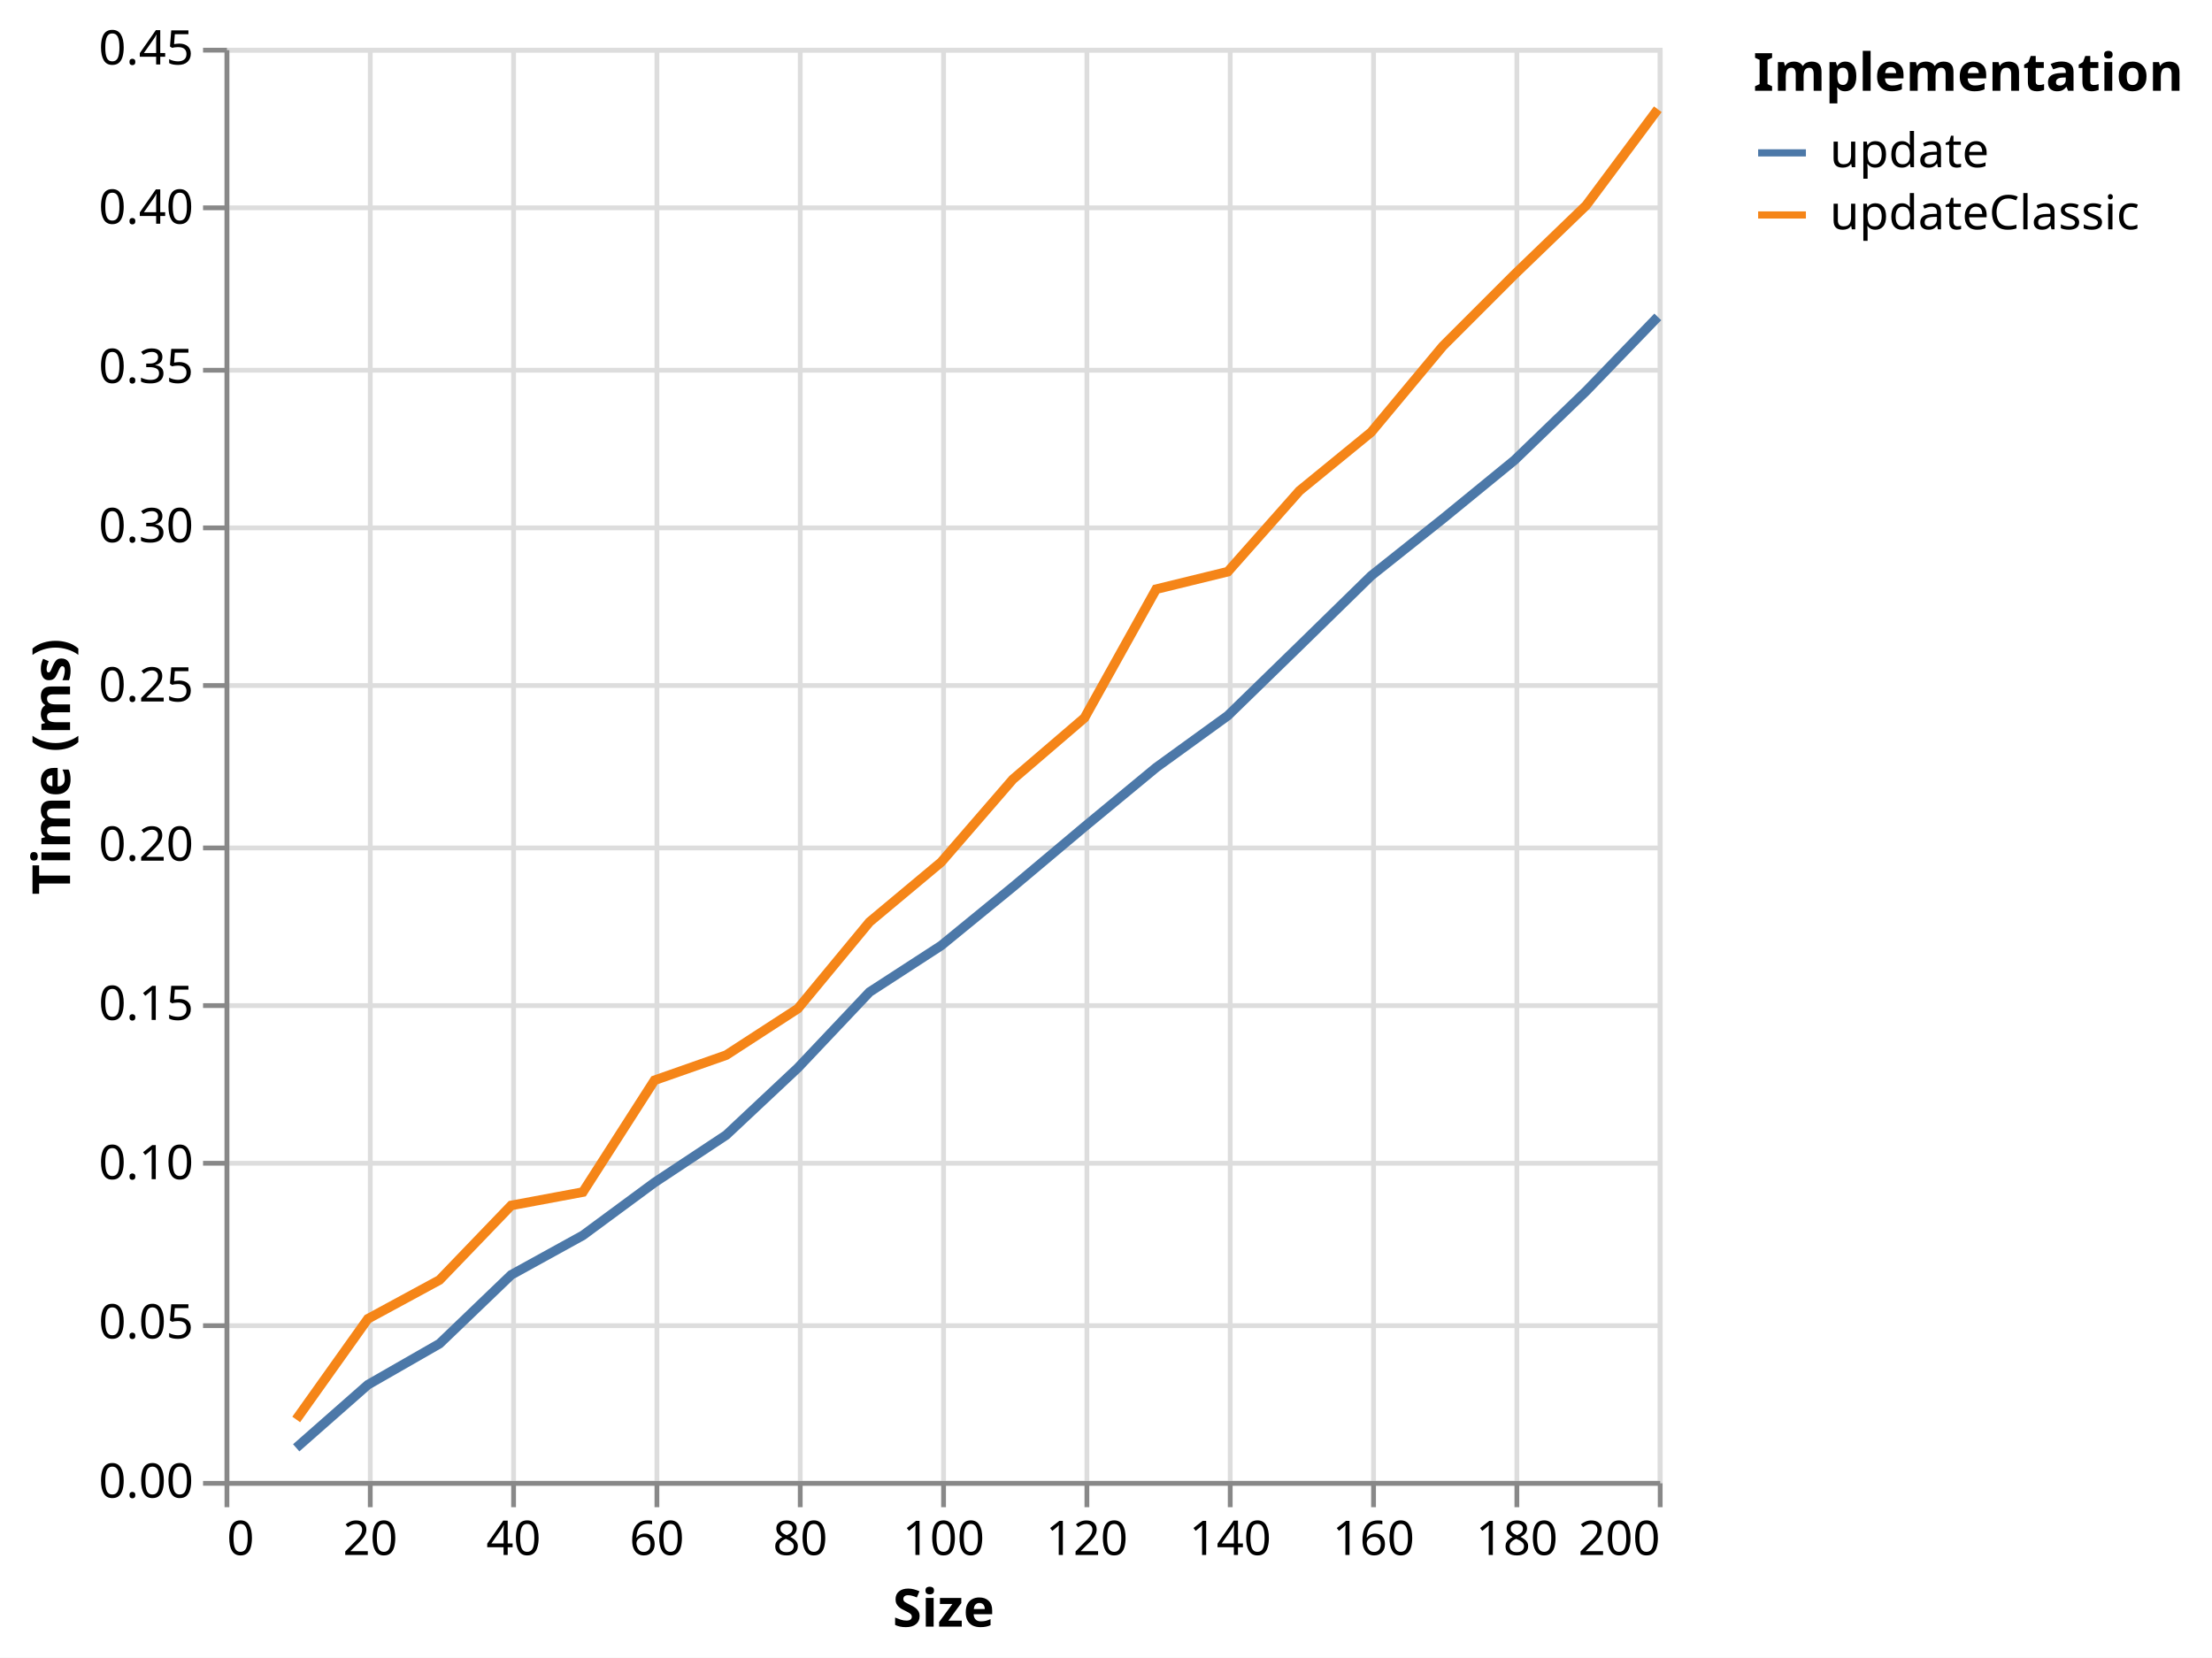
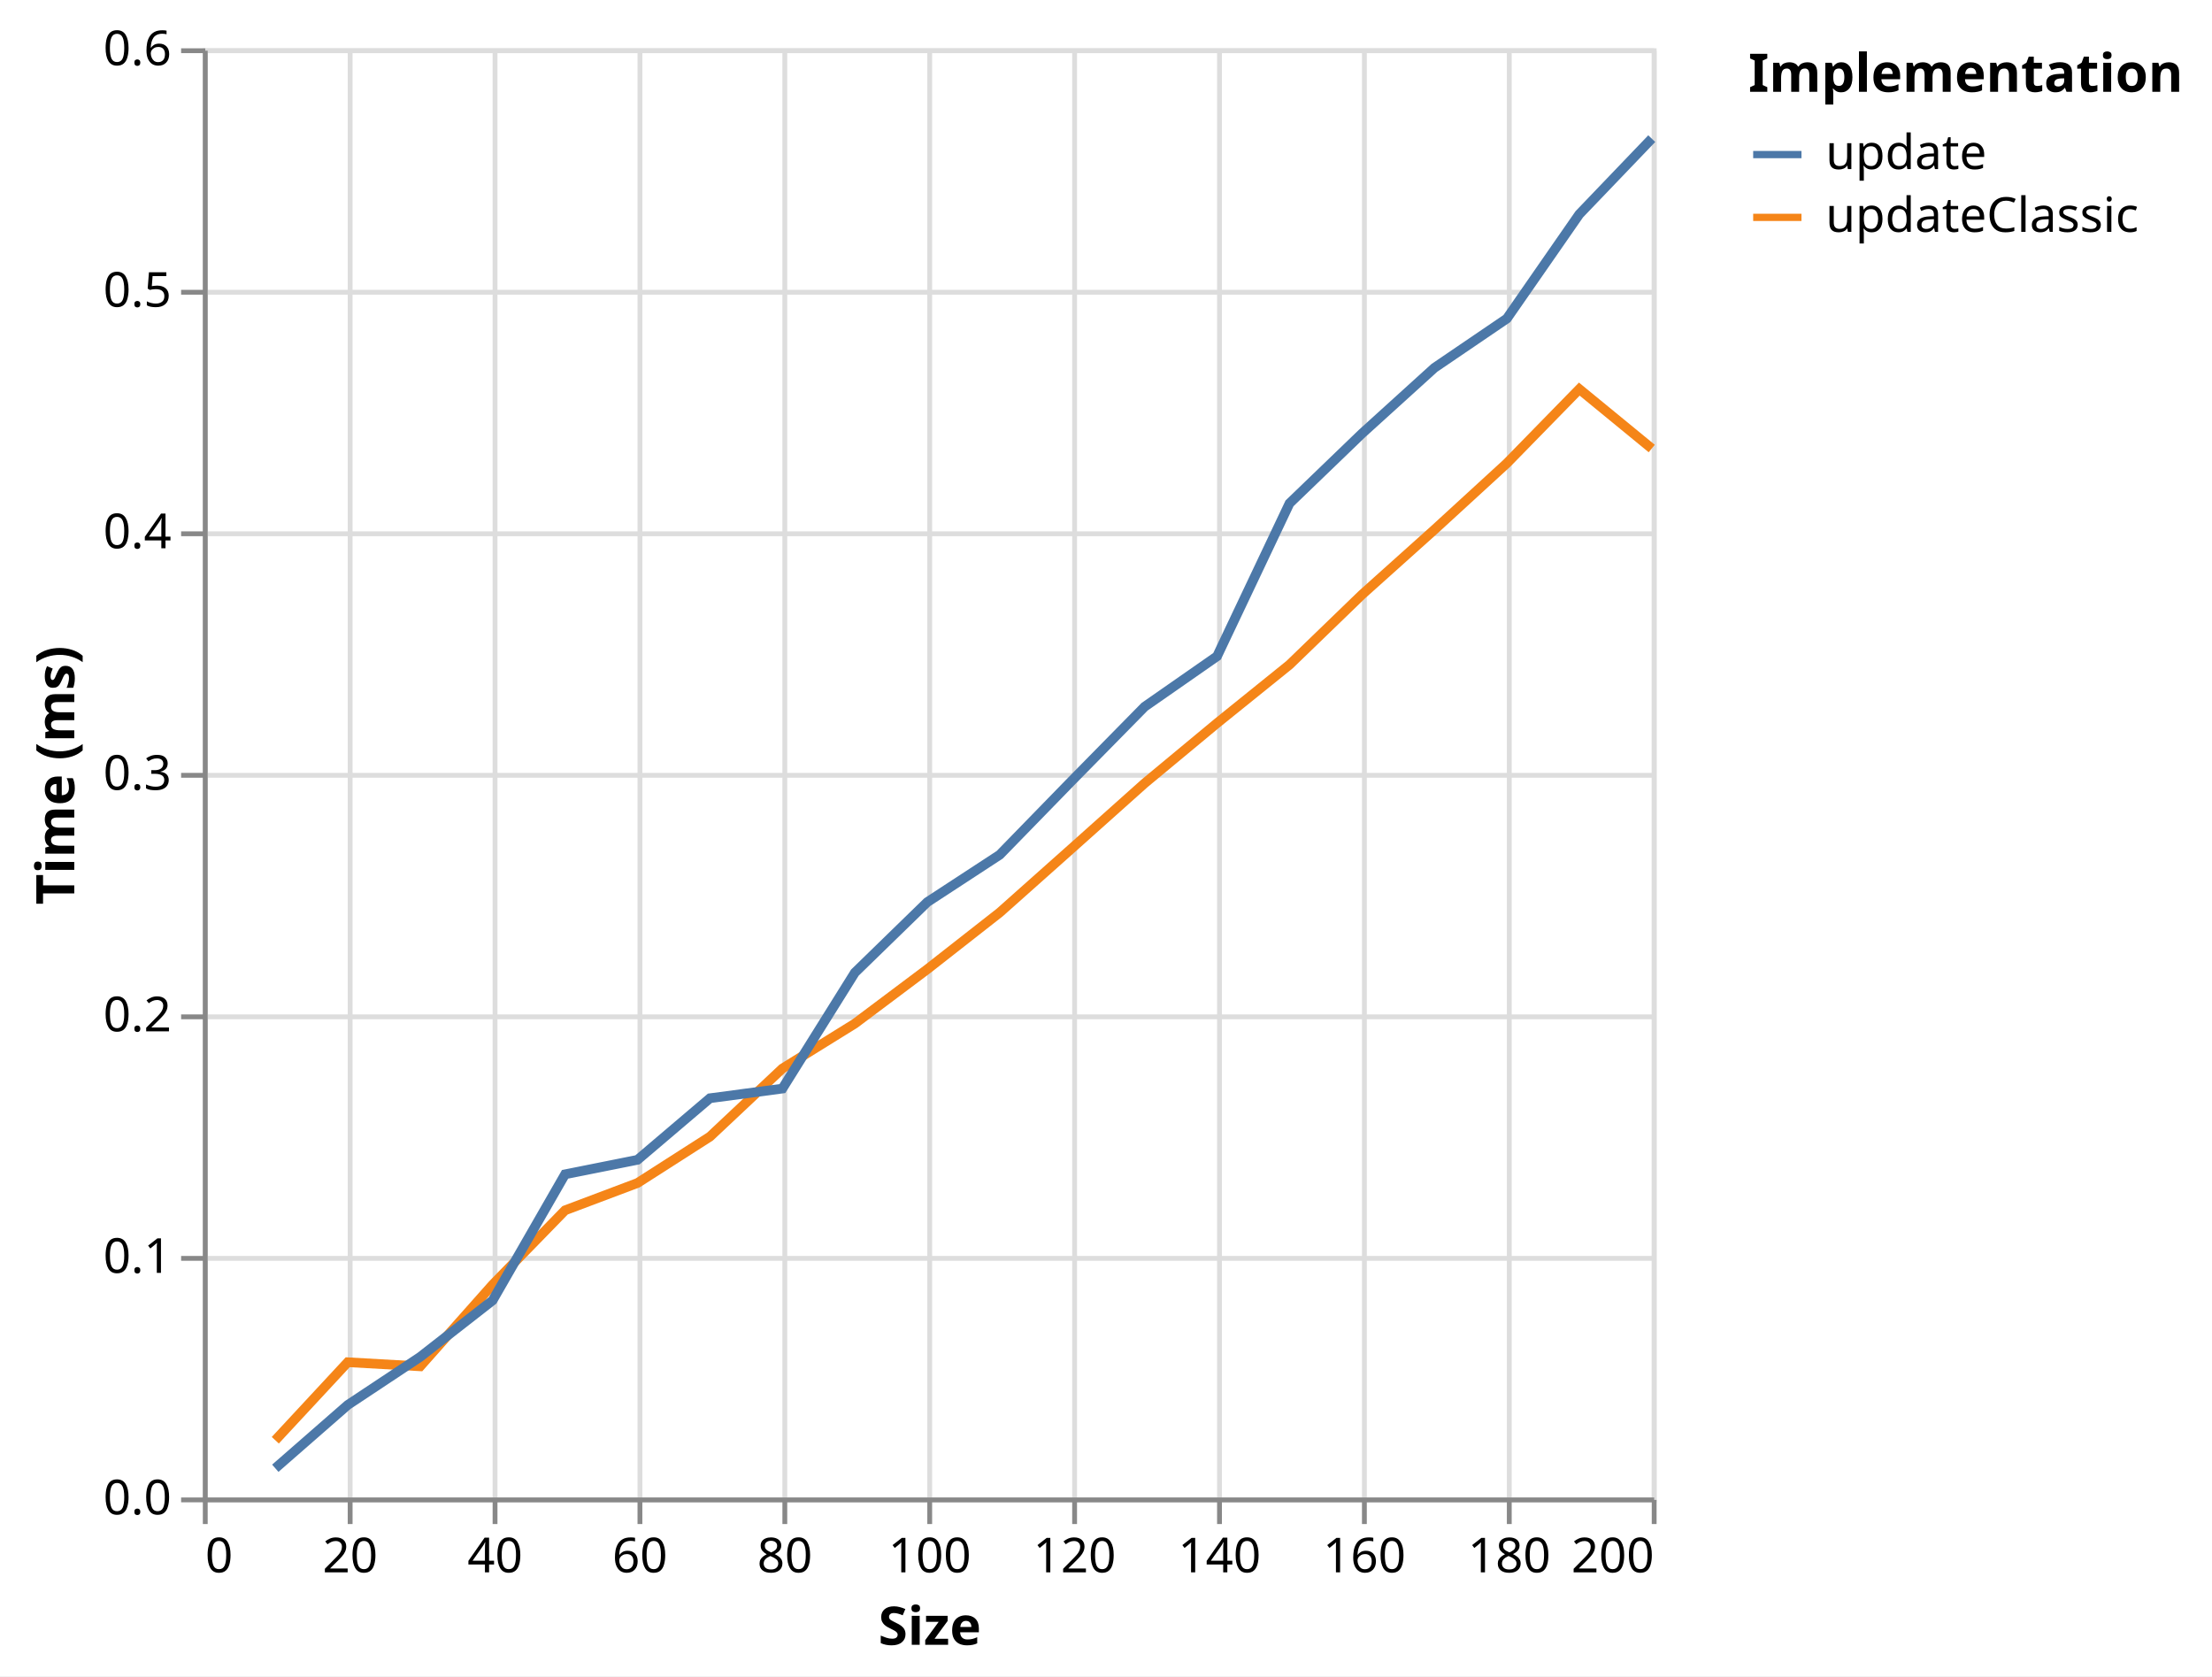
- <svg xmlns="http://www.w3.org/2000/svg" version="1.1" class="marks" width="463" height="347" viewBox="0 0 463 347">
-   <rect width="463" height="347" fill="white" />
-   <g fill="none" stroke-miterlimit="10" transform="translate(47,10)">
+ <svg xmlns="http://www.w3.org/2000/svg" version="1.1" class="marks" width="458" height="347" viewBox="0 0 458 347">
+   <rect width="458" height="347" fill="white" />
+   <g fill="none" stroke-miterlimit="10" transform="translate(42,10)">
    <g class="mark-group role-frame root" role="graphics-object" aria-roledescription="group mark container">
      <g transform="translate(0,0)">
        <path class="background" aria-hidden="true" d="M0.5,0.5h300v300h-300Z" stroke="#ddd" />
        <g>
          <g class="mark-group role-axis" aria-hidden="true">
            <g transform="translate(0.5,300.5)">
              <path class="background" aria-hidden="true" d="M0,0h0v0h0Z" pointer-events="none" />
              <g>
                <g class="mark-rule role-axis-grid" pointer-events="none">
                  <line transform="translate(0,-300)" x2="0" y2="300" stroke="#ddd" stroke-width="1" opacity="1" />
                  <line transform="translate(30,-300)" x2="0" y2="300" stroke="#ddd" stroke-width="1" opacity="1" />
                  <line transform="translate(60,-300)" x2="0" y2="300" stroke="#ddd" stroke-width="1" opacity="1" />
                  <line transform="translate(90,-300)" x2="0" y2="300" stroke="#ddd" stroke-width="1" opacity="1" />
                  <line transform="translate(120,-300)" x2="0" y2="300" stroke="#ddd" stroke-width="1" opacity="1" />
                  <line transform="translate(150,-300)" x2="0" y2="300" stroke="#ddd" stroke-width="1" opacity="1" />
                  <line transform="translate(180,-300)" x2="0" y2="300" stroke="#ddd" stroke-width="1" opacity="1" />
                  <line transform="translate(210,-300)" x2="0" y2="300" stroke="#ddd" stroke-width="1" opacity="1" />
                  <line transform="translate(240,-300)" x2="0" y2="300" stroke="#ddd" stroke-width="1" opacity="1" />
                  <line transform="translate(270,-300)" x2="0" y2="300" stroke="#ddd" stroke-width="1" opacity="1" />
                  <line transform="translate(300,-300)" x2="0" y2="300" stroke="#ddd" stroke-width="1" opacity="1" />
                </g>
              </g>
              <path class="foreground" aria-hidden="true" d="" pointer-events="none" display="none" />
            </g>
          </g>
          <g class="mark-group role-axis" aria-hidden="true">
            <g transform="translate(0.5,0.5)">
              <path class="background" aria-hidden="true" d="M0,0h0v0h0Z" pointer-events="none" />
              <g>
                <g class="mark-rule role-axis-grid" pointer-events="none">
                  <line transform="translate(0,300)" x2="300" y2="0" stroke="#ddd" stroke-width="1" opacity="1" />
-                   <line transform="translate(0,267)" x2="300" y2="0" stroke="#ddd" stroke-width="1" opacity="1" />
-                   <line transform="translate(0,233)" x2="300" y2="0" stroke="#ddd" stroke-width="1" opacity="1" />
+                   <line transform="translate(0,250)" x2="300" y2="0" stroke="#ddd" stroke-width="1" opacity="1" />
                  <line transform="translate(0,200)" x2="300" y2="0" stroke="#ddd" stroke-width="1" opacity="1" />
-                   <line transform="translate(0,167)" x2="300" y2="0" stroke="#ddd" stroke-width="1" opacity="1" />
-                   <line transform="translate(0,133)" x2="300" y2="0" stroke="#ddd" stroke-width="1" opacity="1" />
+                   <line transform="translate(0,150)" x2="300" y2="0" stroke="#ddd" stroke-width="1" opacity="1" />
                  <line transform="translate(0,100)" x2="300" y2="0" stroke="#ddd" stroke-width="1" opacity="1" />
-                   <line transform="translate(0,67)" x2="300" y2="0" stroke="#ddd" stroke-width="1" opacity="1" />
-                   <line transform="translate(0,33)" x2="300" y2="0" stroke="#ddd" stroke-width="1" opacity="1" />
+                   <line transform="translate(0,50)" x2="300" y2="0" stroke="#ddd" stroke-width="1" opacity="1" />
                  <line transform="translate(0,0)" x2="300" y2="0" stroke="#ddd" stroke-width="1" opacity="1" />
                </g>
              </g>
              <path class="foreground" aria-hidden="true" d="" pointer-events="none" display="none" />
            </g>
          </g>
          <g class="mark-group role-axis" role="graphics-symbol" aria-roledescription="axis" aria-label="X-axis titled 'Size' for a linear scale with values from 0 to 200">
            <g transform="translate(0.5,300.5)">
              <path class="background" aria-hidden="true" d="M0,0h0v0h0Z" pointer-events="none" />
              <g>
                <g class="mark-rule role-axis-tick" pointer-events="none">
                  <line transform="translate(0,0)" x2="0" y2="5" stroke="#888" stroke-width="1" opacity="1" />
                  <line transform="translate(30,0)" x2="0" y2="5" stroke="#888" stroke-width="1" opacity="1" />
                  <line transform="translate(60,0)" x2="0" y2="5" stroke="#888" stroke-width="1" opacity="1" />
                  <line transform="translate(90,0)" x2="0" y2="5" stroke="#888" stroke-width="1" opacity="1" />
                  <line transform="translate(120,0)" x2="0" y2="5" stroke="#888" stroke-width="1" opacity="1" />
                  <line transform="translate(150,0)" x2="0" y2="5" stroke="#888" stroke-width="1" opacity="1" />
                  <line transform="translate(180,0)" x2="0" y2="5" stroke="#888" stroke-width="1" opacity="1" />
                  <line transform="translate(210,0)" x2="0" y2="5" stroke="#888" stroke-width="1" opacity="1" />
                  <line transform="translate(240,0)" x2="0" y2="5" stroke="#888" stroke-width="1" opacity="1" />
                  <line transform="translate(270,0)" x2="0" y2="5" stroke="#888" stroke-width="1" opacity="1" />
                  <line transform="translate(300,0)" x2="0" y2="5" stroke="#888" stroke-width="1" opacity="1" />
                </g>
                <g class="mark-text role-axis-label" pointer-events="none">
                  <text text-anchor="start" transform="translate(0,15)" font-family="sans-serif" font-size="10px" fill="#000" opacity="1">0</text>
                  <text text-anchor="middle" transform="translate(30,15)" font-family="sans-serif" font-size="10px" fill="#000" opacity="1">20</text>
                  <text text-anchor="middle" transform="translate(60,15)" font-family="sans-serif" font-size="10px" fill="#000" opacity="1">40</text>
                  <text text-anchor="middle" transform="translate(90,15)" font-family="sans-serif" font-size="10px" fill="#000" opacity="1">60</text>
                  <text text-anchor="middle" transform="translate(120,15)" font-family="sans-serif" font-size="10px" fill="#000" opacity="1">80</text>
                  <text text-anchor="middle" transform="translate(150,15)" font-family="sans-serif" font-size="10px" fill="#000" opacity="1">100</text>
                  <text text-anchor="middle" transform="translate(180,15)" font-family="sans-serif" font-size="10px" fill="#000" opacity="1">120</text>
                  <text text-anchor="middle" transform="translate(210,15)" font-family="sans-serif" font-size="10px" fill="#000" opacity="1">140</text>
                  <text text-anchor="middle" transform="translate(240,15)" font-family="sans-serif" font-size="10px" fill="#000" opacity="1">160</text>
                  <text text-anchor="middle" transform="translate(270,15)" font-family="sans-serif" font-size="10px" fill="#000" opacity="1">180</text>
                  <text text-anchor="end" transform="translate(300,15)" font-family="sans-serif" font-size="10px" fill="#000" opacity="1">200</text>
                </g>
                <g class="mark-rule role-axis-domain" pointer-events="none">
                  <line transform="translate(0,0)" x2="300" y2="0" stroke="#888" stroke-width="1" opacity="1" />
                </g>
                <g class="mark-text role-axis-title" pointer-events="none">
                  <text text-anchor="middle" transform="translate(150,30)" font-family="sans-serif" font-size="11px" font-weight="bold" fill="#000" opacity="1">Size</text>
                </g>
              </g>
              <path class="foreground" aria-hidden="true" d="" pointer-events="none" display="none" />
            </g>
          </g>
-           <g class="mark-group role-axis" role="graphics-symbol" aria-roledescription="axis" aria-label="Y-axis titled 'Time (ms)' for a linear scale with values from 0.0 to 0.5">
+           <g class="mark-group role-axis" role="graphics-symbol" aria-roledescription="axis" aria-label="Y-axis titled 'Time (ms)' for a linear scale with values from 0.0 to 0.6">
            <g transform="translate(0.5,0.5)">
              <path class="background" aria-hidden="true" d="M0,0h0v0h0Z" pointer-events="none" />
              <g>
                <g class="mark-rule role-axis-tick" pointer-events="none">
                  <line transform="translate(0,300)" x2="-5" y2="0" stroke="#888" stroke-width="1" opacity="1" />
-                   <line transform="translate(0,267)" x2="-5" y2="0" stroke="#888" stroke-width="1" opacity="1" />
-                   <line transform="translate(0,233)" x2="-5" y2="0" stroke="#888" stroke-width="1" opacity="1" />
+                   <line transform="translate(0,250)" x2="-5" y2="0" stroke="#888" stroke-width="1" opacity="1" />
                  <line transform="translate(0,200)" x2="-5" y2="0" stroke="#888" stroke-width="1" opacity="1" />
-                   <line transform="translate(0,167)" x2="-5" y2="0" stroke="#888" stroke-width="1" opacity="1" />
-                   <line transform="translate(0,133)" x2="-5" y2="0" stroke="#888" stroke-width="1" opacity="1" />
+                   <line transform="translate(0,150)" x2="-5" y2="0" stroke="#888" stroke-width="1" opacity="1" />
                  <line transform="translate(0,100)" x2="-5" y2="0" stroke="#888" stroke-width="1" opacity="1" />
-                   <line transform="translate(0,67)" x2="-5" y2="0" stroke="#888" stroke-width="1" opacity="1" />
-                   <line transform="translate(0,33)" x2="-5" y2="0" stroke="#888" stroke-width="1" opacity="1" />
+                   <line transform="translate(0,50)" x2="-5" y2="0" stroke="#888" stroke-width="1" opacity="1" />
                  <line transform="translate(0,0)" x2="-5" y2="0" stroke="#888" stroke-width="1" opacity="1" />
                </g>
                <g class="mark-text role-axis-label" pointer-events="none">
-                   <text text-anchor="end" transform="translate(-7,303)" font-family="sans-serif" font-size="10px" fill="#000" opacity="1">0.00</text>
-                   <text text-anchor="end" transform="translate(-7,269.6667)" font-family="sans-serif" font-size="10px" fill="#000" opacity="1">0.05</text>
-                   <text text-anchor="end" transform="translate(-7,236.3333)" font-family="sans-serif" font-size="10px" fill="#000" opacity="1">0.10</text>
-                   <text text-anchor="end" transform="translate(-7,203)" font-family="sans-serif" font-size="10px" fill="#000" opacity="1">0.15</text>
-                   <text text-anchor="end" transform="translate(-7,169.6667)" font-family="sans-serif" font-size="10px" fill="#000" opacity="1">0.20</text>
-                   <text text-anchor="end" transform="translate(-7,136.3333)" font-family="sans-serif" font-size="10px" fill="#000" opacity="1">0.25</text>
-                   <text text-anchor="end" transform="translate(-7,103)" font-family="sans-serif" font-size="10px" fill="#000" opacity="1">0.30</text>
-                   <text text-anchor="end" transform="translate(-7,69.66667)" font-family="sans-serif" font-size="10px" fill="#000" opacity="1">0.35</text>
-                   <text text-anchor="end" transform="translate(-7,36.33333)" font-family="sans-serif" font-size="10px" fill="#000" opacity="1">0.40</text>
-                   <text text-anchor="end" transform="translate(-7,3)" font-family="sans-serif" font-size="10px" fill="#000" opacity="1">0.45</text>
+                   <text text-anchor="end" transform="translate(-7,303)" font-family="sans-serif" font-size="10px" fill="#000" opacity="1">0.0</text>
+                   <text text-anchor="end" transform="translate(-7,253)" font-family="sans-serif" font-size="10px" fill="#000" opacity="1">0.1</text>
+                   <text text-anchor="end" transform="translate(-7,203)" font-family="sans-serif" font-size="10px" fill="#000" opacity="1">0.2</text>
+                   <text text-anchor="end" transform="translate(-7,153)" font-family="sans-serif" font-size="10px" fill="#000" opacity="1">0.3</text>
+                   <text text-anchor="end" transform="translate(-7,103)" font-family="sans-serif" font-size="10px" fill="#000" opacity="1">0.4</text>
+                   <text text-anchor="end" transform="translate(-7,53)" font-family="sans-serif" font-size="10px" fill="#000" opacity="1">0.5</text>
+                   <text text-anchor="end" transform="translate(-7,3)" font-family="sans-serif" font-size="10px" fill="#000" opacity="1">0.6</text>
                </g>
                <g class="mark-rule role-axis-domain" pointer-events="none">
                  <line transform="translate(0,300)" x2="0" y2="-300" stroke="#888" stroke-width="1" opacity="1" />
                </g>
                <g class="mark-text role-axis-title" pointer-events="none">
-                   <text text-anchor="middle" transform="translate(-30.83887,150) rotate(-90) translate(0,-2)" font-family="sans-serif" font-size="11px" font-weight="bold" fill="#000" opacity="1">Time (ms)</text>
+                   <text text-anchor="middle" transform="translate(-25.11914,150) rotate(-90) translate(0,-2)" font-family="sans-serif" font-size="11px" font-weight="bold" fill="#000" opacity="1">Time (ms)</text>
                </g>
              </g>
              <path class="foreground" aria-hidden="true" d="" pointer-events="none" display="none" />
            </g>
          </g>
          <g class="mark-group role-scope pathgroup" role="graphics-object" aria-roledescription="group mark container">
            <g transform="translate(0,0)">
              <path class="background" aria-hidden="true" d="M0,0h300v300h-300Z" />
              <g>
                <g class="mark-line role-mark marks" role="graphics-object" aria-roledescription="line mark container">
-                   <path aria-label="Size: 10; Time (ms): 0.0193; series: updateClassic" role="graphics-symbol" aria-roledescription="line mark" d="M15,287.133L30,266.067L45,257.933L60,242.333L75,239.533L90,216.133L105,210.867L120,201.133L135,183L150,170.467L165,153.133L180,140.267L195,113.333L210,109.667L225,92.733L240,80.467L255,62.467L270,47.467L285,33L300,12.867" stroke="#f58518" stroke-width="2" />
+                   <path aria-label="Size: 10; Time (ms): 0.0237; series: updateClassic" role="graphics-symbol" aria-roledescription="line mark" d="M15,288.15L30,272L45,272.85L60,255.95L75,240.55L90,234.9L105,225.3L120,211.2L135,201.9L150,190.65L165,178.9L180,165.55L195,152.15L210,139.7L225,127.6L240,113.1L255,99.65L270,85.9L285,70.55L300,82.85" stroke="#f58518" stroke-width="2" />
                </g>
              </g>
              <path class="foreground" aria-hidden="true" d="" display="none" />
            </g>
            <g transform="translate(0,0)">
              <path class="background" aria-hidden="true" d="M0,0h300v300h-300Z" />
              <g>
                <g class="mark-line role-mark marks" role="graphics-object" aria-roledescription="line mark container">
-                   <path aria-label="Size: 10; Time (ms): 0.0104; series: update" role="graphics-symbol" aria-roledescription="line mark" d="M15,293.067L30,279.867L45,271.267L60,256.867L75,248.6L90,237.533L105,227.6L120,213.533L135,197.667L150,187.933L165,175.667L180,163.067L195,150.667L210,139.8L225,125.2L240,110.533L255,98.6L270,86.333L285,71.867L300,56.333" stroke="#4c78a8" stroke-width="2" />
+                   <path aria-label="Size: 10; Time (ms): 0.0121; series: update" role="graphics-symbol" aria-roledescription="line mark" d="M15,293.95L30,280.85L45,270.9L60,259.2L75,233.1L90,230.1L105,217.35L120,215.35L135,191.35L150,176.75L165,166.95L180,151.55L195,136.3L210,125.85L225,94.2L240,79.75L255,66.15L270,55.95L285,34.35L300,18.7" stroke="#4c78a8" stroke-width="2" />
                </g>
              </g>
              <path class="foreground" aria-hidden="true" d="" display="none" />
            </g>
          </g>
          <g class="mark-group role-legend" role="graphics-symbol" aria-roledescription="legend" aria-label="Symbol legend titled 'Implementation' for stroke color with 2 values: update, updateClassic">
            <g transform="translate(320,0)">
              <path class="background" aria-hidden="true" d="M0,0h91v40h-91Z" pointer-events="none" />
              <g>
                <g class="mark-group role-legend-entry">
                  <g transform="translate(0,16)">
                    <path class="background" aria-hidden="true" d="M0,0h0v0h0Z" pointer-events="none" />
                    <g>
                      <g class="mark-group role-scope" role="graphics-object" aria-roledescription="group mark container">
                        <g transform="translate(0,0)">
                          <path class="background" aria-hidden="true" d="M0,0h80.812v11h-80.812Z" pointer-events="none" opacity="1" />
                          <g>
                            <g class="mark-symbol role-legend-symbol" pointer-events="none">
                              <path transform="translate(6,6)" d="M-5,0L5,0" stroke="#4c78a8" stroke-width="1.5" opacity="1" />
                            </g>
                            <g class="mark-text role-legend-label" pointer-events="none">
                              <text text-anchor="start" transform="translate(16,9)" font-family="sans-serif" font-size="10px" fill="#000" opacity="1">update</text>
                            </g>
                          </g>
                          <path class="foreground" aria-hidden="true" d="" pointer-events="none" display="none" />
                        </g>
                        <g transform="translate(0,13)">
                          <path class="background" aria-hidden="true" d="M0,0h80.812v11h-80.812Z" pointer-events="none" opacity="1" />
                          <g>
                            <g class="mark-symbol role-legend-symbol" pointer-events="none">
                              <path transform="translate(6,6)" d="M-5,0L5,0" stroke="#f58518" stroke-width="1.5" opacity="1" />
                            </g>
                            <g class="mark-text role-legend-label" pointer-events="none">
                              <text text-anchor="start" transform="translate(16,9)" font-family="sans-serif" font-size="10px" fill="#000" opacity="1">updateClassic</text>
                            </g>
                          </g>
                          <path class="foreground" aria-hidden="true" d="" pointer-events="none" display="none" />
                        </g>
                      </g>
                    </g>
                    <path class="foreground" aria-hidden="true" d="" pointer-events="none" display="none" />
                  </g>
                </g>
                <g class="mark-text role-legend-title" pointer-events="none">
                  <text text-anchor="start" transform="translate(0,9)" font-family="sans-serif" font-size="11px" font-weight="bold" fill="#000" opacity="1">Implementation</text>
                </g>
              </g>
              <path class="foreground" aria-hidden="true" d="" pointer-events="none" display="none" />
            </g>
          </g>
        </g>
        <path class="foreground" aria-hidden="true" d="" display="none" />
      </g>
    </g>
  </g>
</svg>
